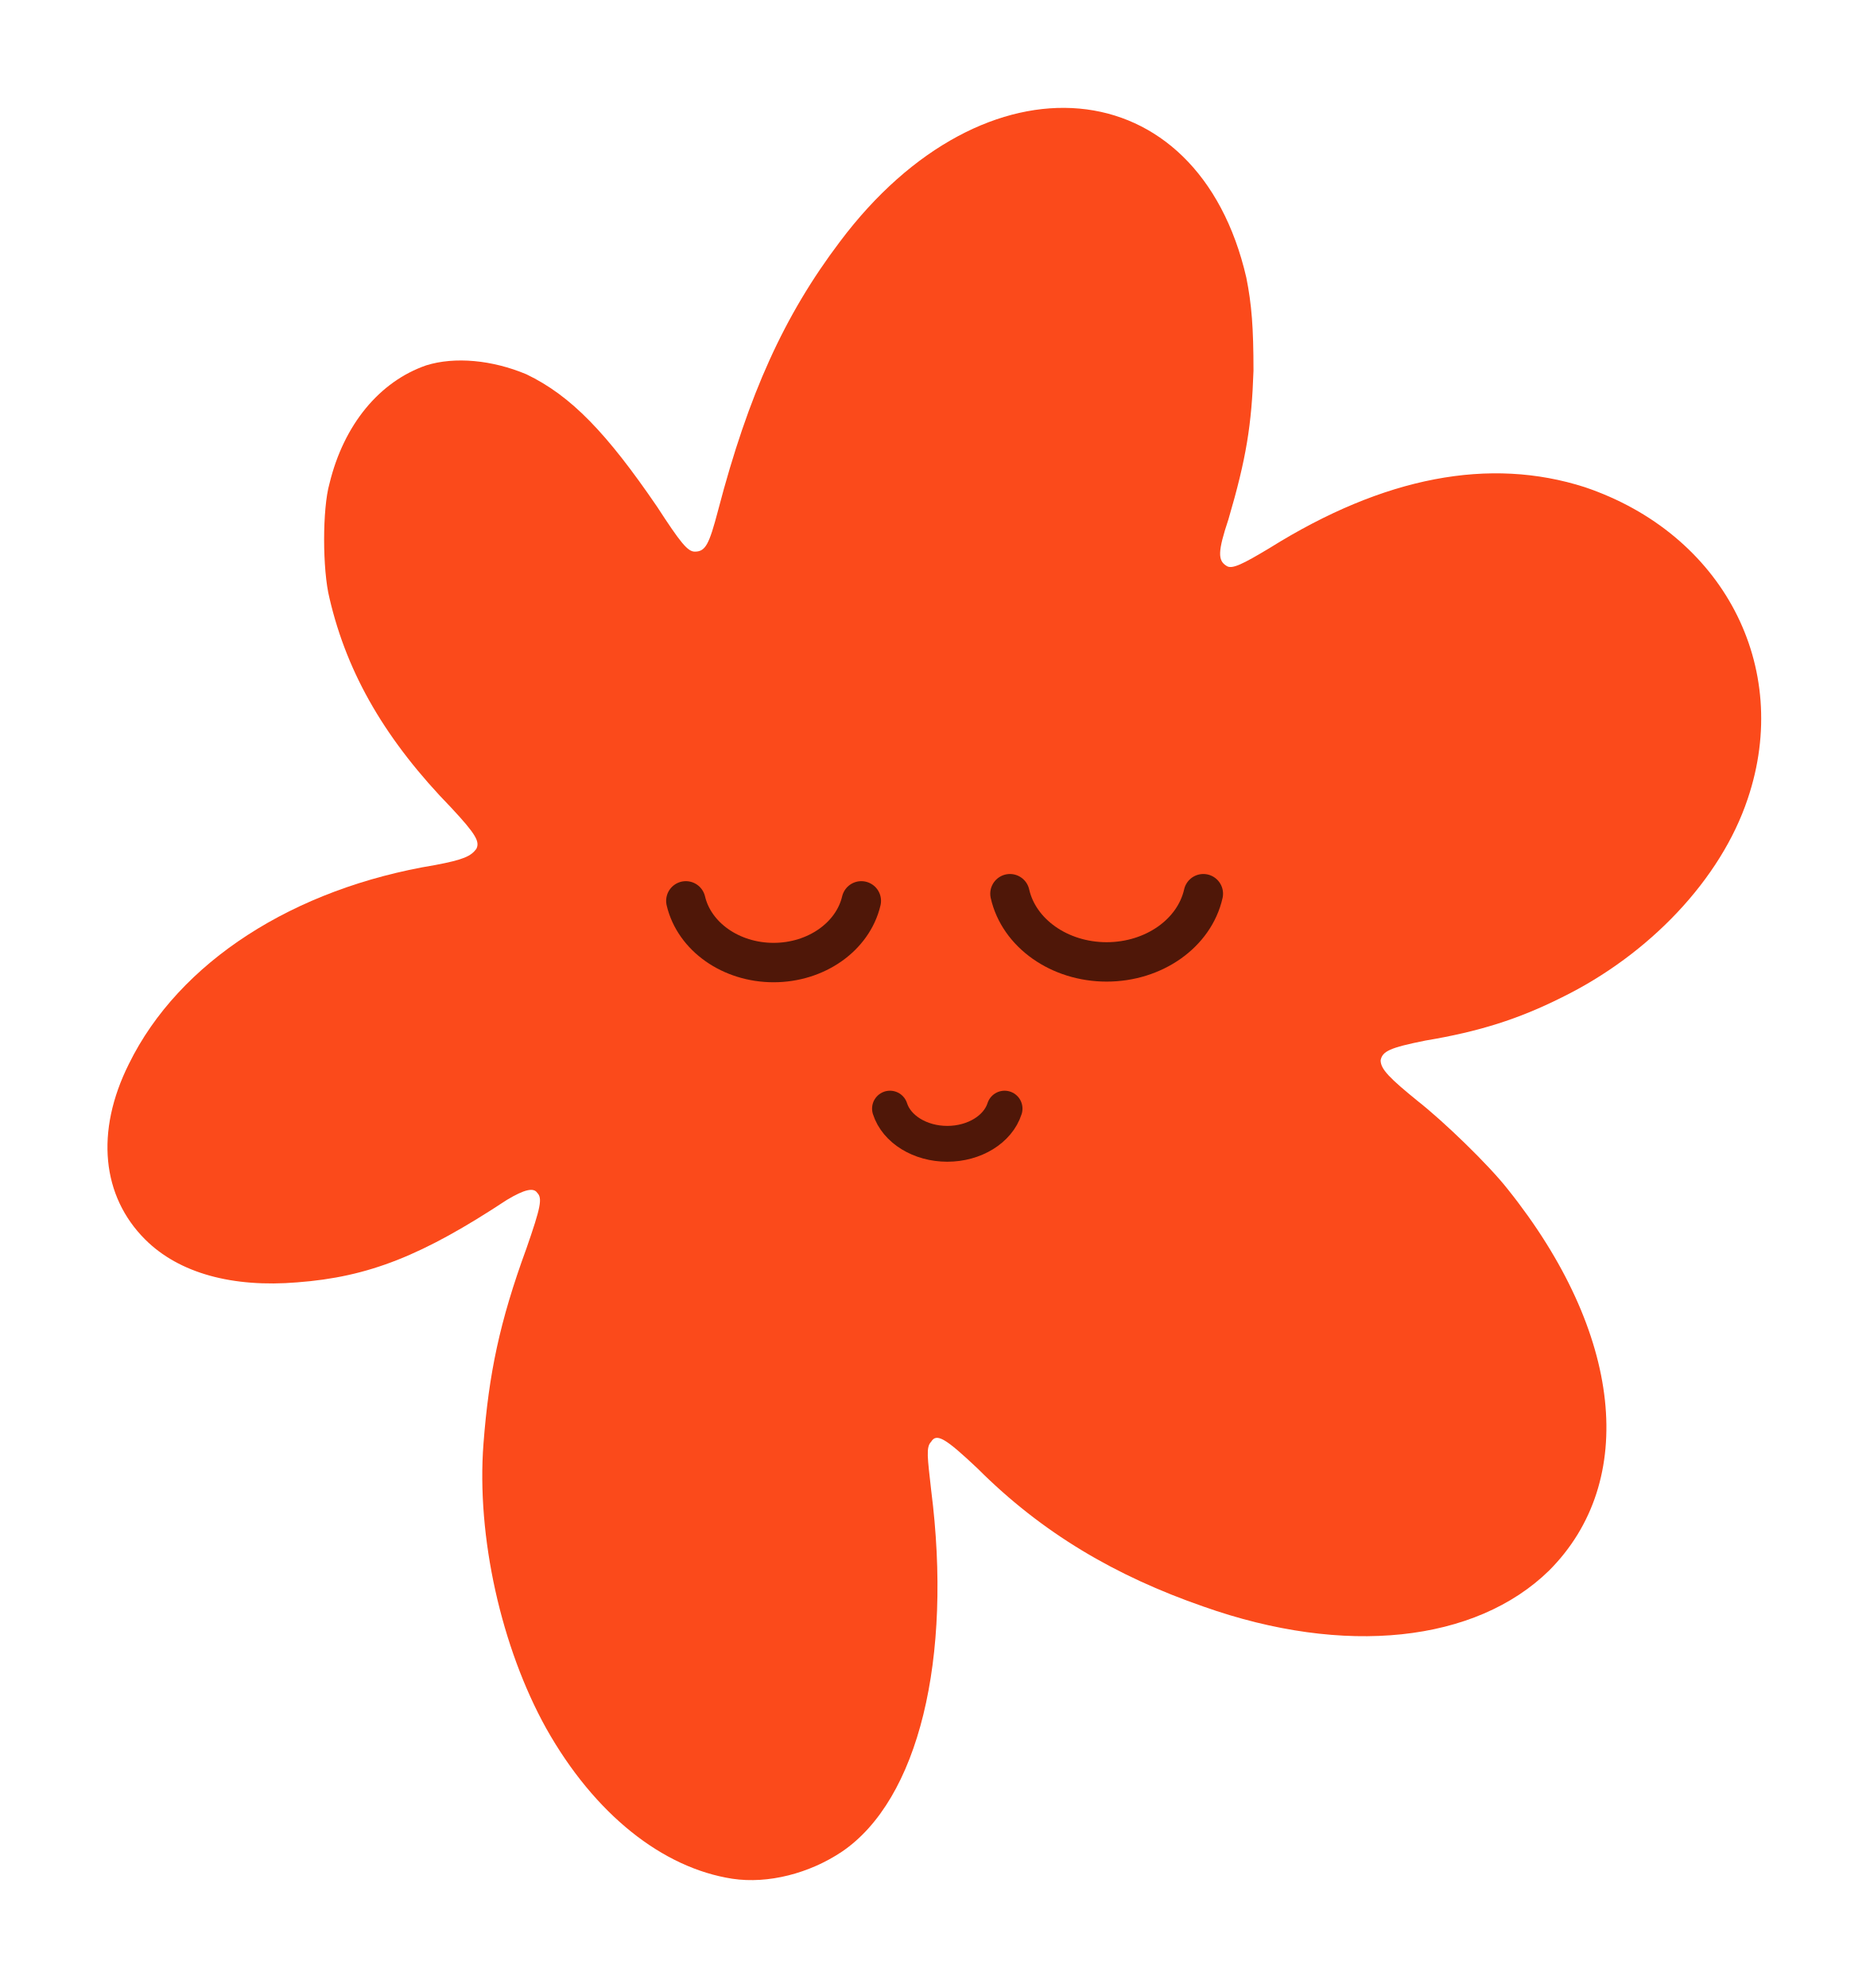
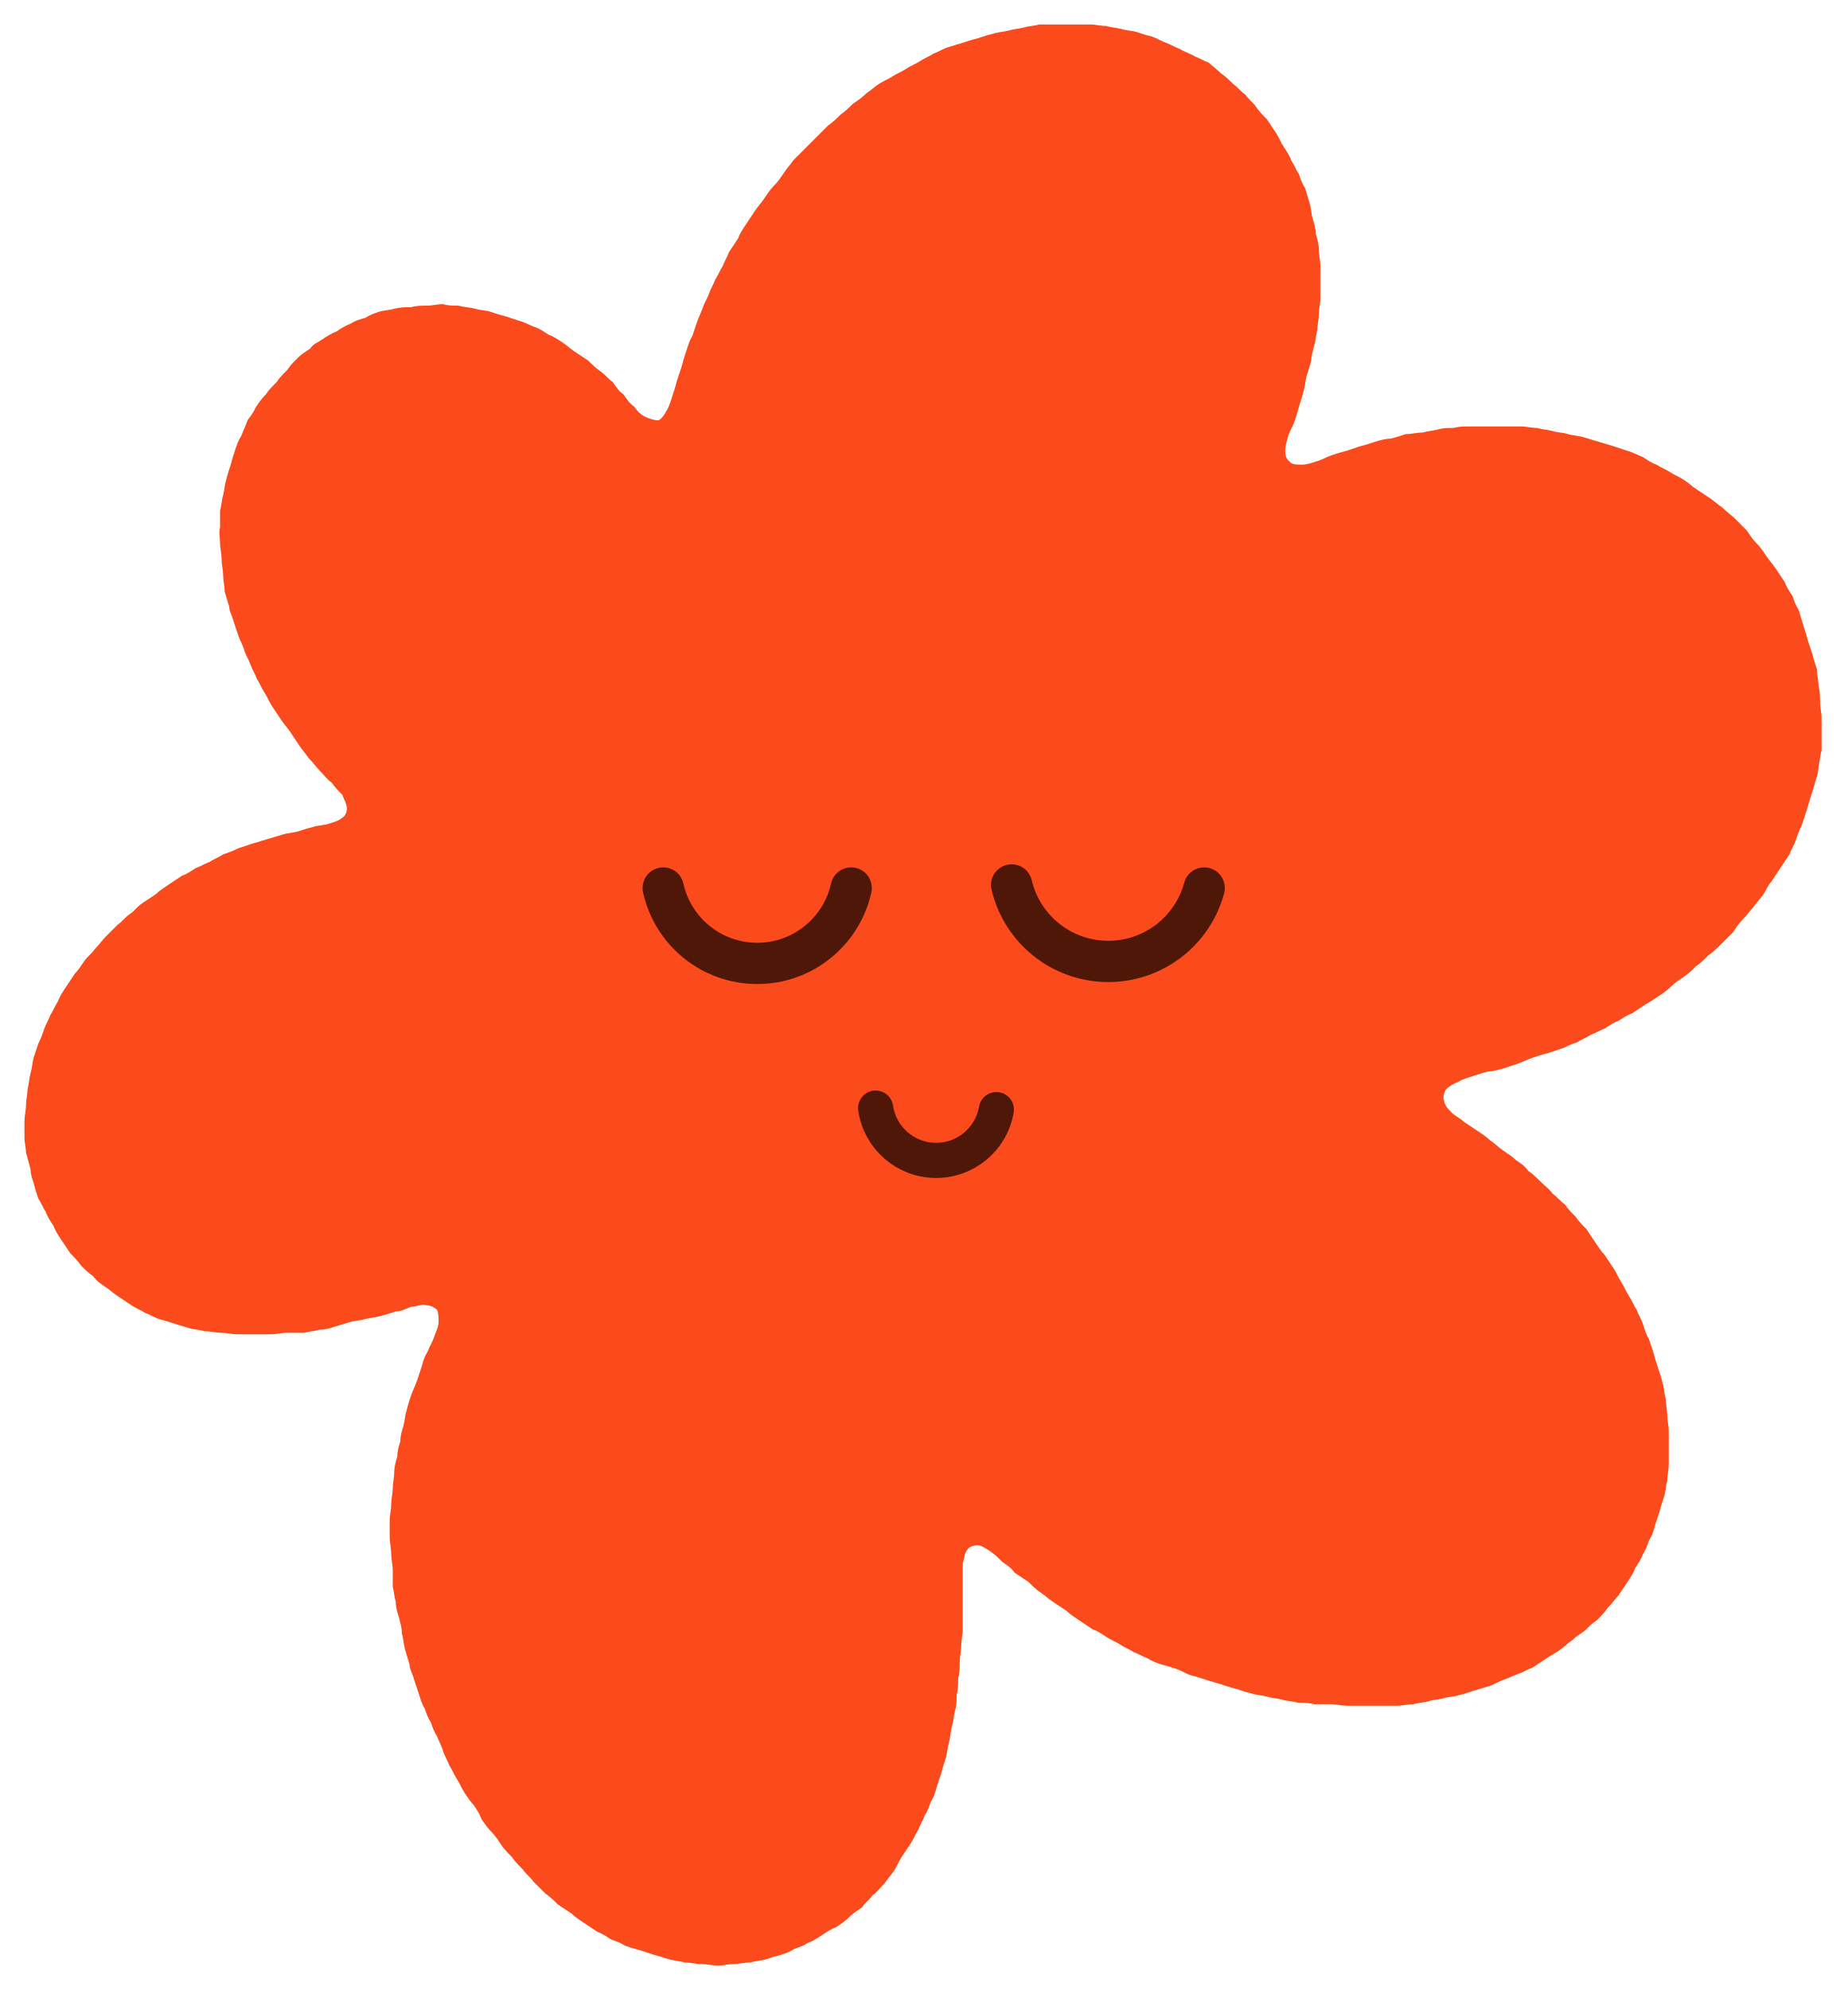
- <svg xmlns="http://www.w3.org/2000/svg" viewBox="0 0 1044 1110" role="img" aria-label="Нагадайка">
-   <path d="M409,1049C370,1043 332,1013 305,965C280,920 266,858 270,806C273,767 279,738 294,697C302,674 303,669 300,666C298,663 293,664 283,670C236,701 206,713 166,716C130,719 100,711 81,692C57,668 53,632 72,594C100,537 164,496 243,483C259,480 263,478 266,474C268,470 266,466 252,451C216,414 194,377 184,334C180,318 180,284 184,270C192,237 212,213 238,204C254,199 275,201 294,209C319,221 339,242 367,283C380,303 384,308 388,308C394,308 396,304 401,285C418,220 438,176 469,135C550,27 669,38 696,155C699,170 700,183 700,207C699,237 696,256 686,290C680,308 680,313 685,316C688,318 694,315 709,306C773,266 832,255 885,272C962,298 1001,372 976,446C961,491 921,533 872,557C848,569 826,576 796,581C776,585 772,587 771,592C771,597 776,602 792,615C806,626 831,650 842,664C906,744 915,827 865,877C824,917 751,925 672,897C623,880 582,856 546,820C528,803 523,800 520,805C517,808 518,814 520,832C532,926 513,1005 470,1034C452,1046 429,1052 409,1049Z" fill="#FB4A1B" fill-rule="evenodd" />
-   <path d="M481,503A50,43 0 0 1 383,503" fill="none" stroke="#4F1708" stroke-width="22" stroke-linecap="round" />
-   <path d="M672,499A55,47 0 0 1 564,499" fill="none" stroke="#4F1708" stroke-width="22" stroke-linecap="round" />
-   <path d="M561,619A33,26 0 0 1 497,619" fill="none" stroke="#4F1708" stroke-width="20" stroke-linecap="round" />
+ <svg xmlns="http://www.w3.org/2000/svg" viewBox="0 0 1209 1302" role="img" aria-label="Нагадайка">
+   <path d="M680,16C677,17 673,17 670,18C666,19 663,19 660,20C656,21 653,21 650,22C646,23 643,24 640,25C636,26 633,27 630,28C627,29 623,30 620,31C617,32 614,34 611,35C608,37 605,38 602,40C599,42 596,43 593,45C590,47 587,48 584,50C581,52 578,53 575,55C572,57 570,59 567,61C564,64 561,66 558,68C556,70 553,73 550,75C548,77 545,80 542,82C540,84 537,87 534,90C532,92 529,95 527,97C524,100 522,102 519,105C517,108 515,110 513,113C511,116 509,119 506,122C504,124 502,127 500,130C498,133 496,135 494,138C492,141 490,144 488,147C486,150 484,153 483,156C481,159 479,162 477,165C476,168 474,171 473,174C471,177 470,180 468,183C467,186 465,189 464,192C463,195 461,198 460,201C459,204 457,208 456,211C455,214 454,217 453,220C451,223 450,227 449,230C448,233 447,236 446,240C445,243 444,246 443,249C442,253 441,256 440,259C439,262 438,266 436,269C435,271 433,274 431,275C428,275 425,274 423,273C420,272 417,269 415,266C412,264 410,261 408,258C405,256 403,253 401,250C398,248 396,245 393,243C390,241 387,238 385,236C382,234 379,232 376,230C373,228 371,226 368,224C365,222 362,220 359,219C356,217 353,215 350,214C347,213 344,211 340,210C337,209 334,208 331,207C327,206 324,205 321,204C318,203 314,203 311,202C307,201 304,201 300,200C297,200 293,200 290,199C286,199 283,200 279,200C276,200 272,200 269,201C265,201 262,201 258,202C255,203 251,203 248,204C245,205 242,206 239,208C235,209 232,210 229,212C226,213 223,215 220,217C217,218 214,220 211,222C208,224 205,225 203,228C200,230 197,232 195,234C192,237 190,239 188,242C185,245 183,247 181,250C178,253 176,255 174,258C171,261 169,264 167,267C166,270 164,272 162,275C161,278 159,282 158,285C156,288 155,291 154,294C153,297 152,300 151,304C150,307 149,310 148,314C147,317 147,320 146,324C145,327 145,331 144,334C144,338 144,341 144,345C143,348 144,352 144,355C144,359 145,362 145,366C145,369 146,373 146,376C146,380 147,383 147,387C148,390 149,394 150,397C150,400 152,403 153,407C154,410 155,413 156,416C157,419 159,422 160,426C161,429 163,432 164,435C165,438 167,441 168,444C170,447 171,450 173,453C175,456 176,459 178,462C180,465 182,468 184,471C186,474 188,476 190,479C192,482 194,485 196,488C198,491 200,493 202,496C205,499 207,502 209,504C212,507 214,510 217,512C219,515 222,518 224,520C225,523 227,526 227,529C227,531 226,534 224,535C222,537 218,538 215,539C212,540 208,540 205,541C201,542 198,543 195,544C191,545 188,545 185,546C182,547 178,548 175,549C172,550 168,551 165,552C162,553 159,554 156,555C152,557 149,558 146,559C143,561 140,562 137,564C134,565 131,567 128,568C125,570 122,572 119,573C116,575 113,577 110,579C107,581 104,583 102,585C99,587 96,589 93,591C90,593 88,596 85,598C82,600 80,603 77,605C74,608 72,610 69,613C67,615 65,618 62,621C60,624 57,626 55,629C53,632 51,635 49,637C47,640 45,643 43,646C41,649 39,652 38,655C36,658 35,661 33,664C32,667 30,670 29,673C28,676 27,679 25,683C24,686 23,689 22,692C21,696 21,699 20,702C19,706 19,709 18,713C18,716 17,720 17,723C17,727 16,730 16,734C16,737 16,741 16,744C16,748 17,751 17,754C18,758 19,761 20,765C20,768 21,771 22,774C23,778 24,781 25,784C27,787 28,790 30,793C31,796 33,799 35,802C36,805 38,808 40,811C42,814 44,817 46,820C48,822 51,825 53,828C55,830 58,833 61,835C63,838 66,840 69,842C72,844 74,846 77,848C80,850 83,852 86,854C89,856 92,857 95,859C98,860 101,862 104,863C108,864 111,865 114,866C117,867 121,868 124,869C127,870 131,870 134,871C138,871 141,872 145,872C148,872 152,873 155,873C159,873 163,873 166,873C170,873 173,873 177,873C181,873 184,872 188,872C192,872 195,872 199,872C202,871 206,871 209,870C213,870 216,869 219,868C222,867 226,866 229,865C232,864 236,864 239,863C243,862 246,862 249,861C253,860 256,859 259,858C263,858 266,856 269,855C272,855 276,853 279,854C281,854 284,855 286,857C287,859 287,862 287,865C287,868 285,872 284,875C283,878 281,881 280,884C278,887 277,890 276,894C275,897 274,900 273,903C272,906 270,910 269,913C268,916 267,919 266,923C265,926 265,929 264,933C263,936 262,939 262,943C261,946 260,949 260,953C259,956 258,960 258,963C258,967 257,970 257,974C257,977 256,981 256,984C256,988 255,991 255,995C255,999 255,1002 255,1006C255,1009 256,1013 256,1017C256,1020 257,1024 257,1027C257,1031 257,1034 257,1038C258,1042 258,1045 259,1048C259,1052 260,1055 261,1058C262,1062 263,1065 263,1069C264,1072 264,1075 265,1079C266,1082 267,1086 268,1089C268,1092 270,1095 271,1099C272,1102 273,1105 274,1108C275,1111 276,1115 278,1118C279,1121 280,1124 282,1127C283,1130 284,1133 286,1136C287,1139 289,1142 290,1146C291,1149 293,1152 294,1155C296,1158 297,1161 299,1164C301,1167 302,1170 304,1173C306,1176 308,1179 310,1181C312,1184 314,1187 315,1190C317,1193 319,1196 322,1199C324,1201 326,1204 328,1207C330,1210 332,1212 335,1215C337,1218 339,1220 342,1223C344,1226 347,1228 349,1231C352,1234 354,1236 357,1239C360,1241 362,1243 365,1246C368,1248 371,1250 374,1252C376,1254 379,1256 382,1258C385,1260 388,1262 391,1264C394,1265 397,1267 400,1269C403,1270 406,1271 409,1273C412,1274 415,1275 419,1276C422,1277 425,1278 428,1279C432,1280 435,1281 438,1282C442,1283 445,1283 448,1284C452,1284 455,1285 459,1285C462,1285 466,1286 470,1286C473,1286 477,1285 480,1285C484,1285 487,1284 491,1284C494,1283 497,1283 501,1282C504,1281 507,1280 511,1279C514,1278 517,1277 520,1275C523,1274 526,1273 529,1271C532,1270 535,1268 538,1266C541,1264 544,1262 547,1261C550,1259 553,1257 556,1254C558,1252 561,1250 564,1248C566,1245 569,1243 571,1240C574,1238 576,1235 579,1232C581,1229 583,1227 585,1224C587,1221 588,1218 590,1215C592,1212 594,1209 596,1206C598,1203 599,1200 601,1197C602,1194 604,1191 605,1188C607,1185 608,1182 609,1179C611,1176 612,1173 613,1169C614,1166 615,1163 616,1160C617,1156 618,1153 619,1150C620,1146 620,1143 621,1140C622,1136 622,1133 623,1129C624,1126 624,1123 625,1119C626,1116 626,1112 626,1109C627,1105 627,1102 627,1098C628,1095 628,1091 628,1088C628,1084 629,1080 629,1077C629,1073 630,1070 630,1066C630,1063 630,1059 630,1055C630,1052 630,1048 630,1045C630,1041 630,1038 630,1034C630,1030 630,1027 630,1023C631,1020 631,1016 633,1014C634,1012 637,1011 640,1011C642,1011 645,1013 648,1015C651,1017 653,1019 656,1022C659,1024 662,1026 664,1029C667,1031 670,1033 673,1035C675,1037 678,1040 681,1042C684,1044 686,1046 689,1048C692,1050 695,1052 698,1054C700,1056 703,1058 706,1060C709,1062 712,1064 715,1066C718,1067 721,1069 724,1071C727,1073 730,1074 733,1076C736,1078 739,1079 742,1081C745,1082 748,1084 751,1085C754,1087 757,1088 760,1089C764,1090 767,1091 770,1092C773,1093 776,1095 779,1096C783,1097 786,1098 789,1099C792,1100 796,1101 799,1102C802,1103 805,1104 809,1105C812,1106 815,1107 819,1108C822,1109 825,1109 829,1110C832,1111 835,1111 839,1112C842,1113 846,1113 849,1114C853,1114 856,1114 860,1115C863,1115 867,1115 871,1115C874,1115 878,1116 881,1116C885,1116 889,1116 892,1116C896,1116 900,1116 903,1116C907,1116 911,1116 914,1116C918,1116 921,1115 925,1115C928,1114 932,1114 935,1113C938,1112 942,1112 945,1111C949,1110 952,1110 955,1109C959,1108 962,1107 965,1106C968,1105 972,1104 975,1103C978,1102 981,1100 984,1099C987,1098 991,1096 994,1095C997,1094 1000,1092 1003,1091C1006,1089 1009,1087 1012,1085C1015,1083 1017,1082 1020,1080C1023,1078 1026,1075 1029,1073C1031,1071 1034,1069 1037,1067C1040,1064 1042,1062 1045,1060C1048,1057 1050,1055 1052,1052C1055,1049 1057,1046 1059,1044C1061,1041 1063,1038 1065,1035C1067,1032 1069,1029 1070,1026C1072,1023 1074,1020 1075,1017C1077,1014 1078,1011 1079,1008C1081,1005 1082,1002 1083,998C1084,995 1085,992 1086,989C1087,985 1088,982 1089,979C1090,976 1090,972 1091,969C1091,965 1092,962 1092,958C1092,955 1092,951 1092,947C1092,944 1092,940 1092,936C1092,933 1091,929 1091,926C1091,922 1090,919 1090,915C1089,912 1089,908 1088,905C1087,901 1086,898 1085,895C1084,892 1083,889 1082,885C1081,882 1080,879 1079,876C1077,873 1076,869 1075,866C1074,863 1072,860 1071,857C1069,854 1068,851 1066,848C1064,845 1063,842 1061,839C1059,836 1058,833 1056,830C1054,827 1052,824 1050,821C1048,819 1046,816 1044,813C1042,810 1040,807 1038,804C1036,802 1033,799 1031,796C1029,794 1026,791 1024,788C1021,786 1019,783 1016,781C1014,778 1011,776 1008,773C1006,771 1003,768 1000,766C998,763 995,761 992,759C990,757 987,755 984,753C981,751 978,748 975,746C973,744 970,742 967,740C964,738 961,736 958,734C956,732 952,730 950,728C948,726 945,723 945,720C944,718 945,715 946,713C948,711 951,709 954,708C957,706 961,705 964,704C967,703 970,702 974,701C977,701 980,700 984,699C987,698 990,697 993,696C996,695 1000,693 1003,692C1006,691 1009,690 1013,689C1016,688 1019,687 1022,686C1025,685 1028,683 1032,682C1035,680 1038,679 1041,677C1044,676 1047,674 1050,673C1053,671 1056,669 1059,668C1062,666 1065,664 1068,663C1071,661 1074,659 1077,657C1079,656 1082,654 1085,652C1088,650 1091,648 1094,645C1096,643 1099,641 1102,639C1105,637 1107,635 1110,632C1113,630 1115,628 1118,625C1121,623 1124,620 1126,618C1129,615 1131,613 1134,610C1136,607 1138,604 1140,602C1143,599 1145,596 1147,594C1149,591 1152,588 1154,585C1156,582 1157,579 1159,577C1161,574 1163,571 1165,568C1167,565 1169,562 1171,559C1172,556 1174,553 1175,550C1176,547 1177,544 1179,540C1180,537 1181,534 1182,531C1183,528 1184,524 1185,521C1186,518 1187,515 1188,511C1189,508 1190,505 1190,501C1191,498 1191,494 1192,491C1192,487 1192,484 1192,480C1192,477 1192,473 1192,470C1192,466 1191,463 1191,459C1191,456 1191,452 1190,449C1190,445 1189,442 1189,438C1188,435 1187,432 1186,428C1185,425 1184,422 1183,419C1182,415 1181,412 1180,409C1179,406 1178,402 1177,399C1175,396 1174,393 1173,390C1171,387 1169,384 1168,381C1166,378 1164,375 1162,372C1160,369 1158,367 1156,364C1154,361 1152,358 1149,355C1147,353 1145,350 1143,347C1140,344 1138,342 1135,339C1133,337 1130,335 1127,332C1124,330 1122,328 1119,326C1116,324 1113,322 1110,320C1107,318 1105,316 1102,314C1099,312 1096,311 1093,309C1090,307 1087,306 1084,304C1081,303 1078,301 1075,299C1072,298 1069,296 1065,295C1062,294 1059,293 1056,292C1053,291 1049,290 1046,289C1043,288 1039,287 1036,286C1033,285 1029,285 1026,284C1023,283 1019,283 1016,282C1012,281 1009,281 1006,280C1002,280 999,279 995,279C991,279 988,279 984,279C980,279 977,279 973,279C969,279 966,279 962,279C958,279 955,279 951,280C948,280 944,280 941,281C937,282 934,282 931,283C927,283 924,284 920,284C917,285 914,286 910,287C907,287 903,288 900,289C897,290 894,291 890,292C887,293 884,294 881,295C877,296 874,297 871,298C868,299 865,301 861,302C858,303 855,304 852,304C849,304 845,304 844,302C842,301 841,298 841,295C841,292 842,289 843,285C844,282 846,279 847,276C848,273 849,270 850,266C851,263 852,260 853,256C854,253 854,250 855,246C856,243 857,240 858,236C858,233 859,230 860,226C861,223 861,220 862,216C862,213 863,209 863,206C863,202 864,199 864,195C864,192 864,188 864,184C864,181 864,177 864,174C864,170 863,167 863,163C863,160 862,156 861,153C861,150 860,146 859,143C858,140 858,136 857,133C856,130 855,126 854,123C852,120 851,117 850,114C848,111 847,108 845,105C844,102 842,99 840,96C838,93 837,90 835,87C833,84 831,81 829,78C827,76 824,73 822,70C820,67 817,65 815,62C812,60 810,57 807,55C804,52 802,50 799,48C796,45 793,43 791,41C788,40 785,38 782,37C779,35 775,34 772,32C769,31 766,29 763,28C760,27 757,25 754,24C750,23 747,22 744,21C741,20 737,20 734,19C730,18 727,18 724,17C720,17 717,16 713,16C709,16 706,16 702,16C698,16 695,16 691,16C687,16 684,16 680,16Z" fill="#FB4A1B" />
+   <path d="M557,581A63,63 0 0 1 434,581" fill="none" stroke="#4F1708" stroke-width="27" stroke-linecap="round" />
+   <path d="M788,581A65,65 0 0 1 662,579" fill="none" stroke="#4F1708" stroke-width="27" stroke-linecap="round" />
+   <path d="M652,726A40,40 0 0 1 573,725" fill="none" stroke="#4F1708" stroke-width="23" stroke-linecap="round" />
</svg>
